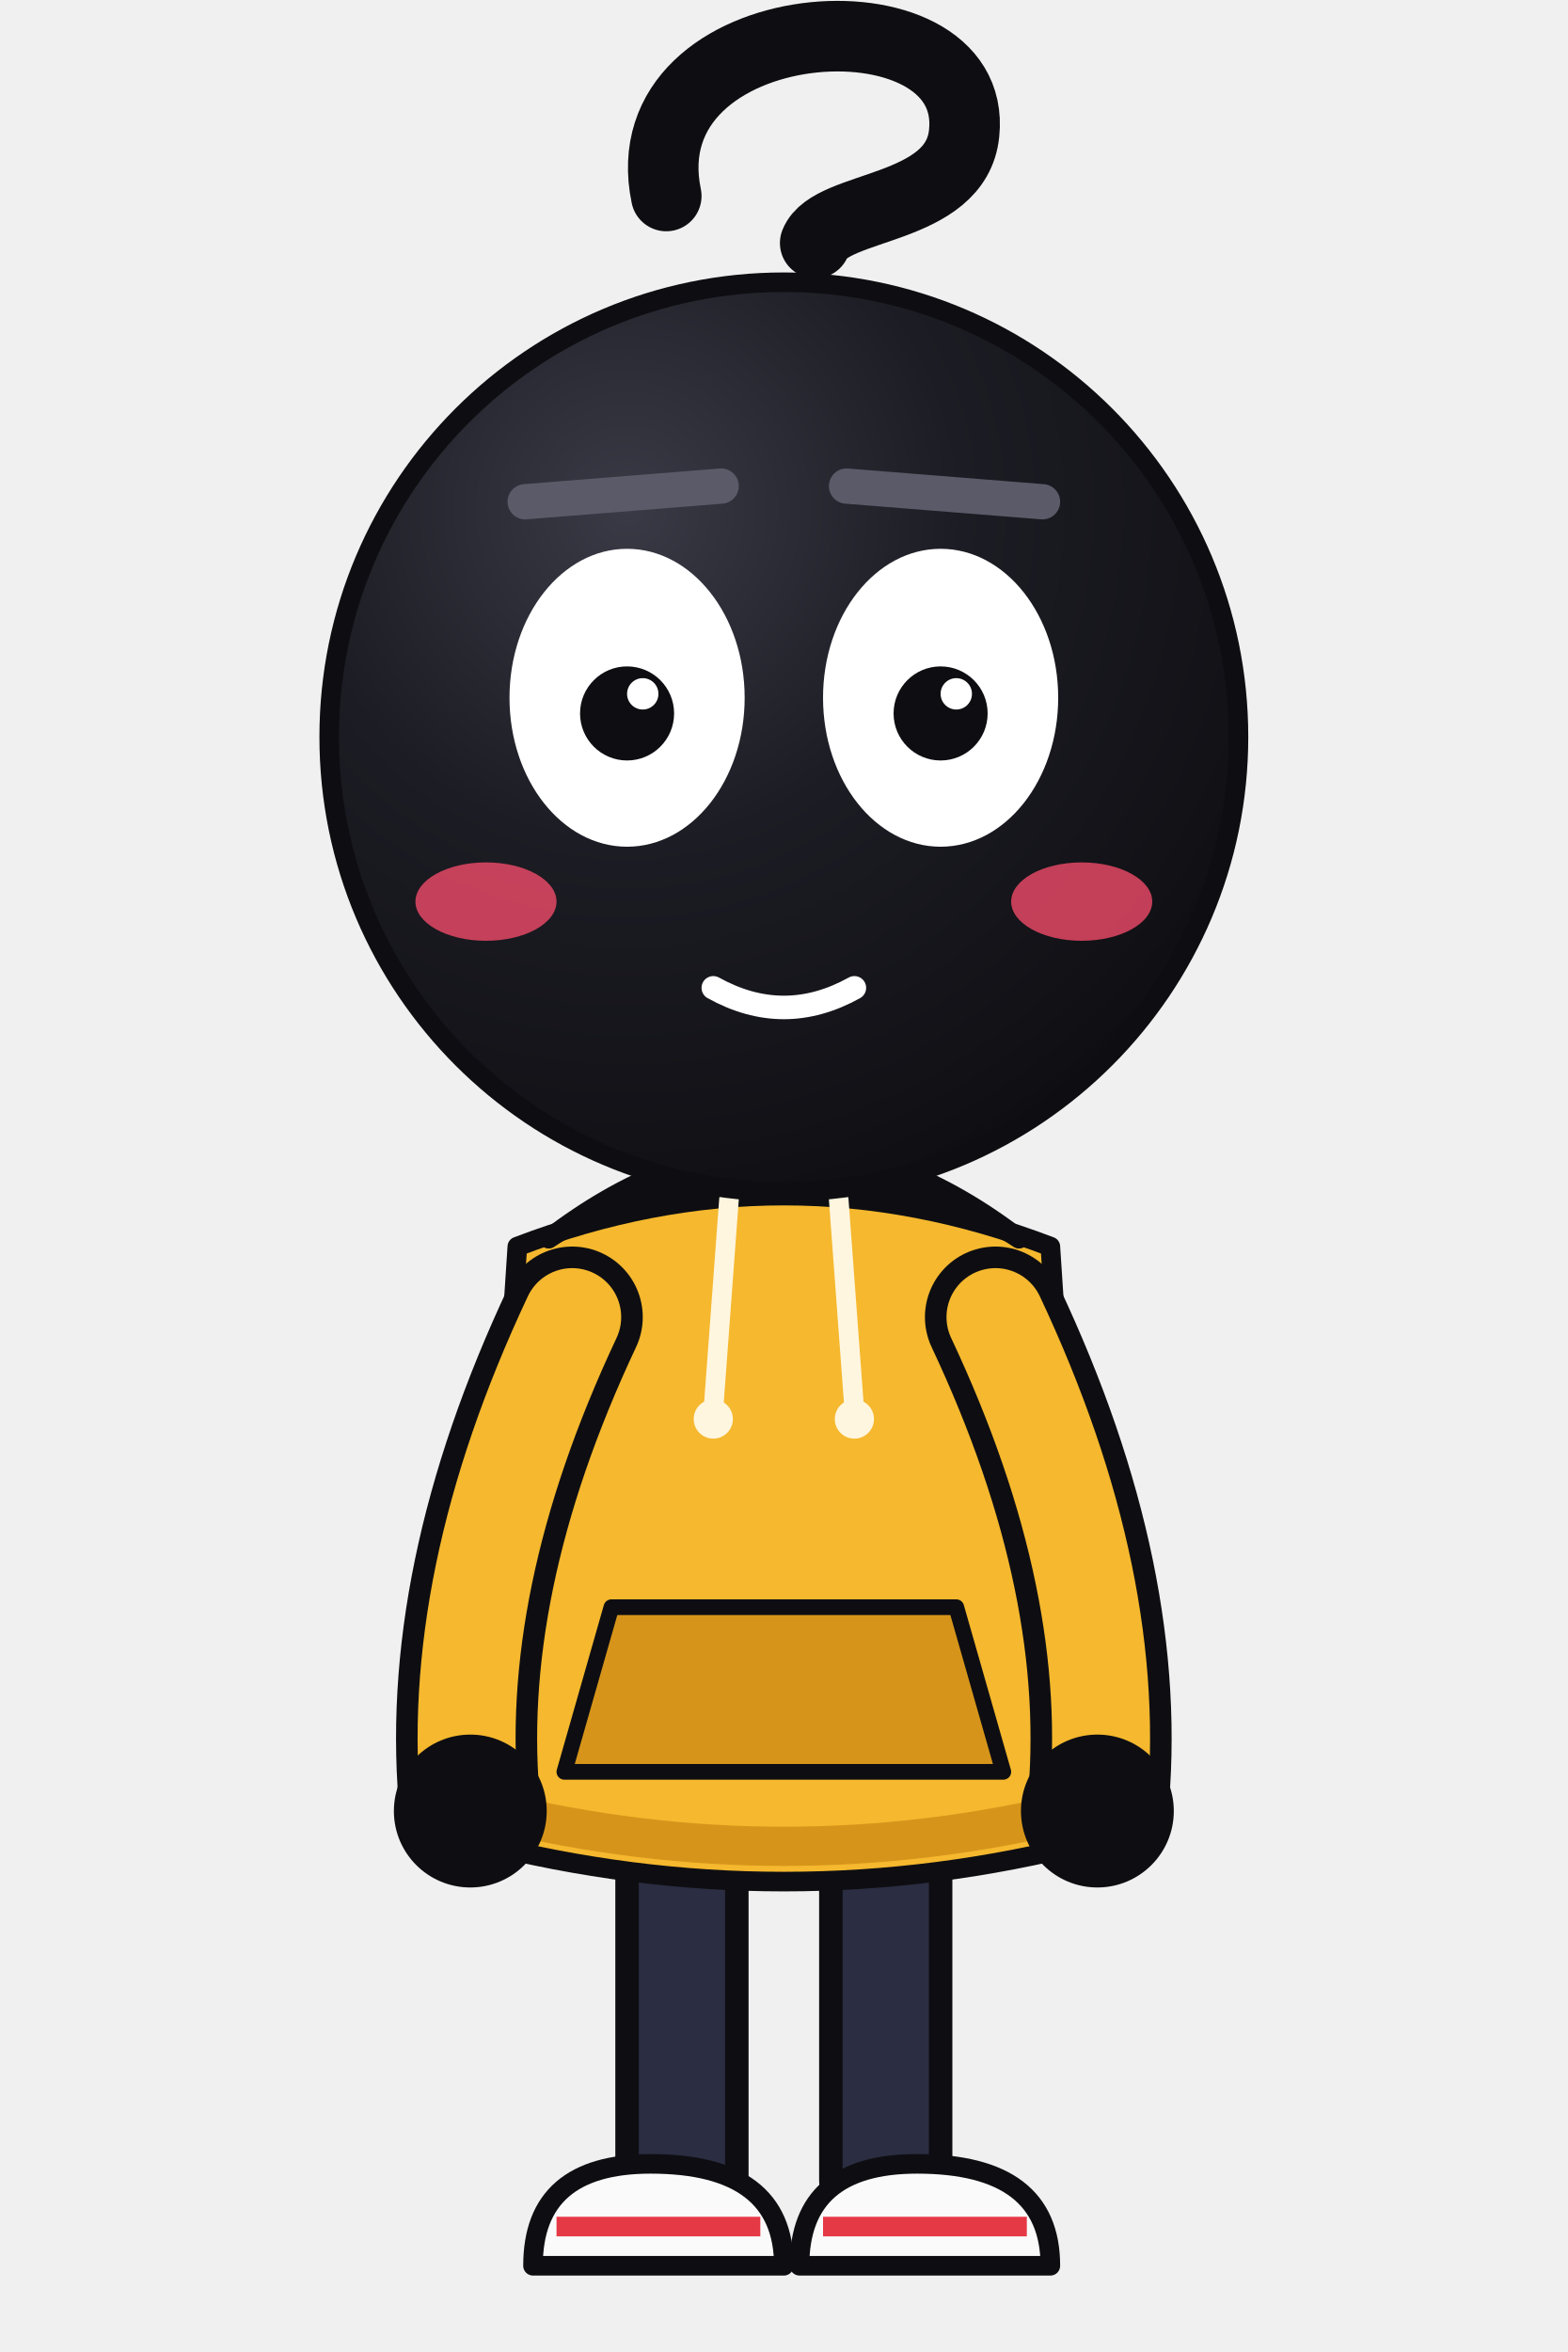
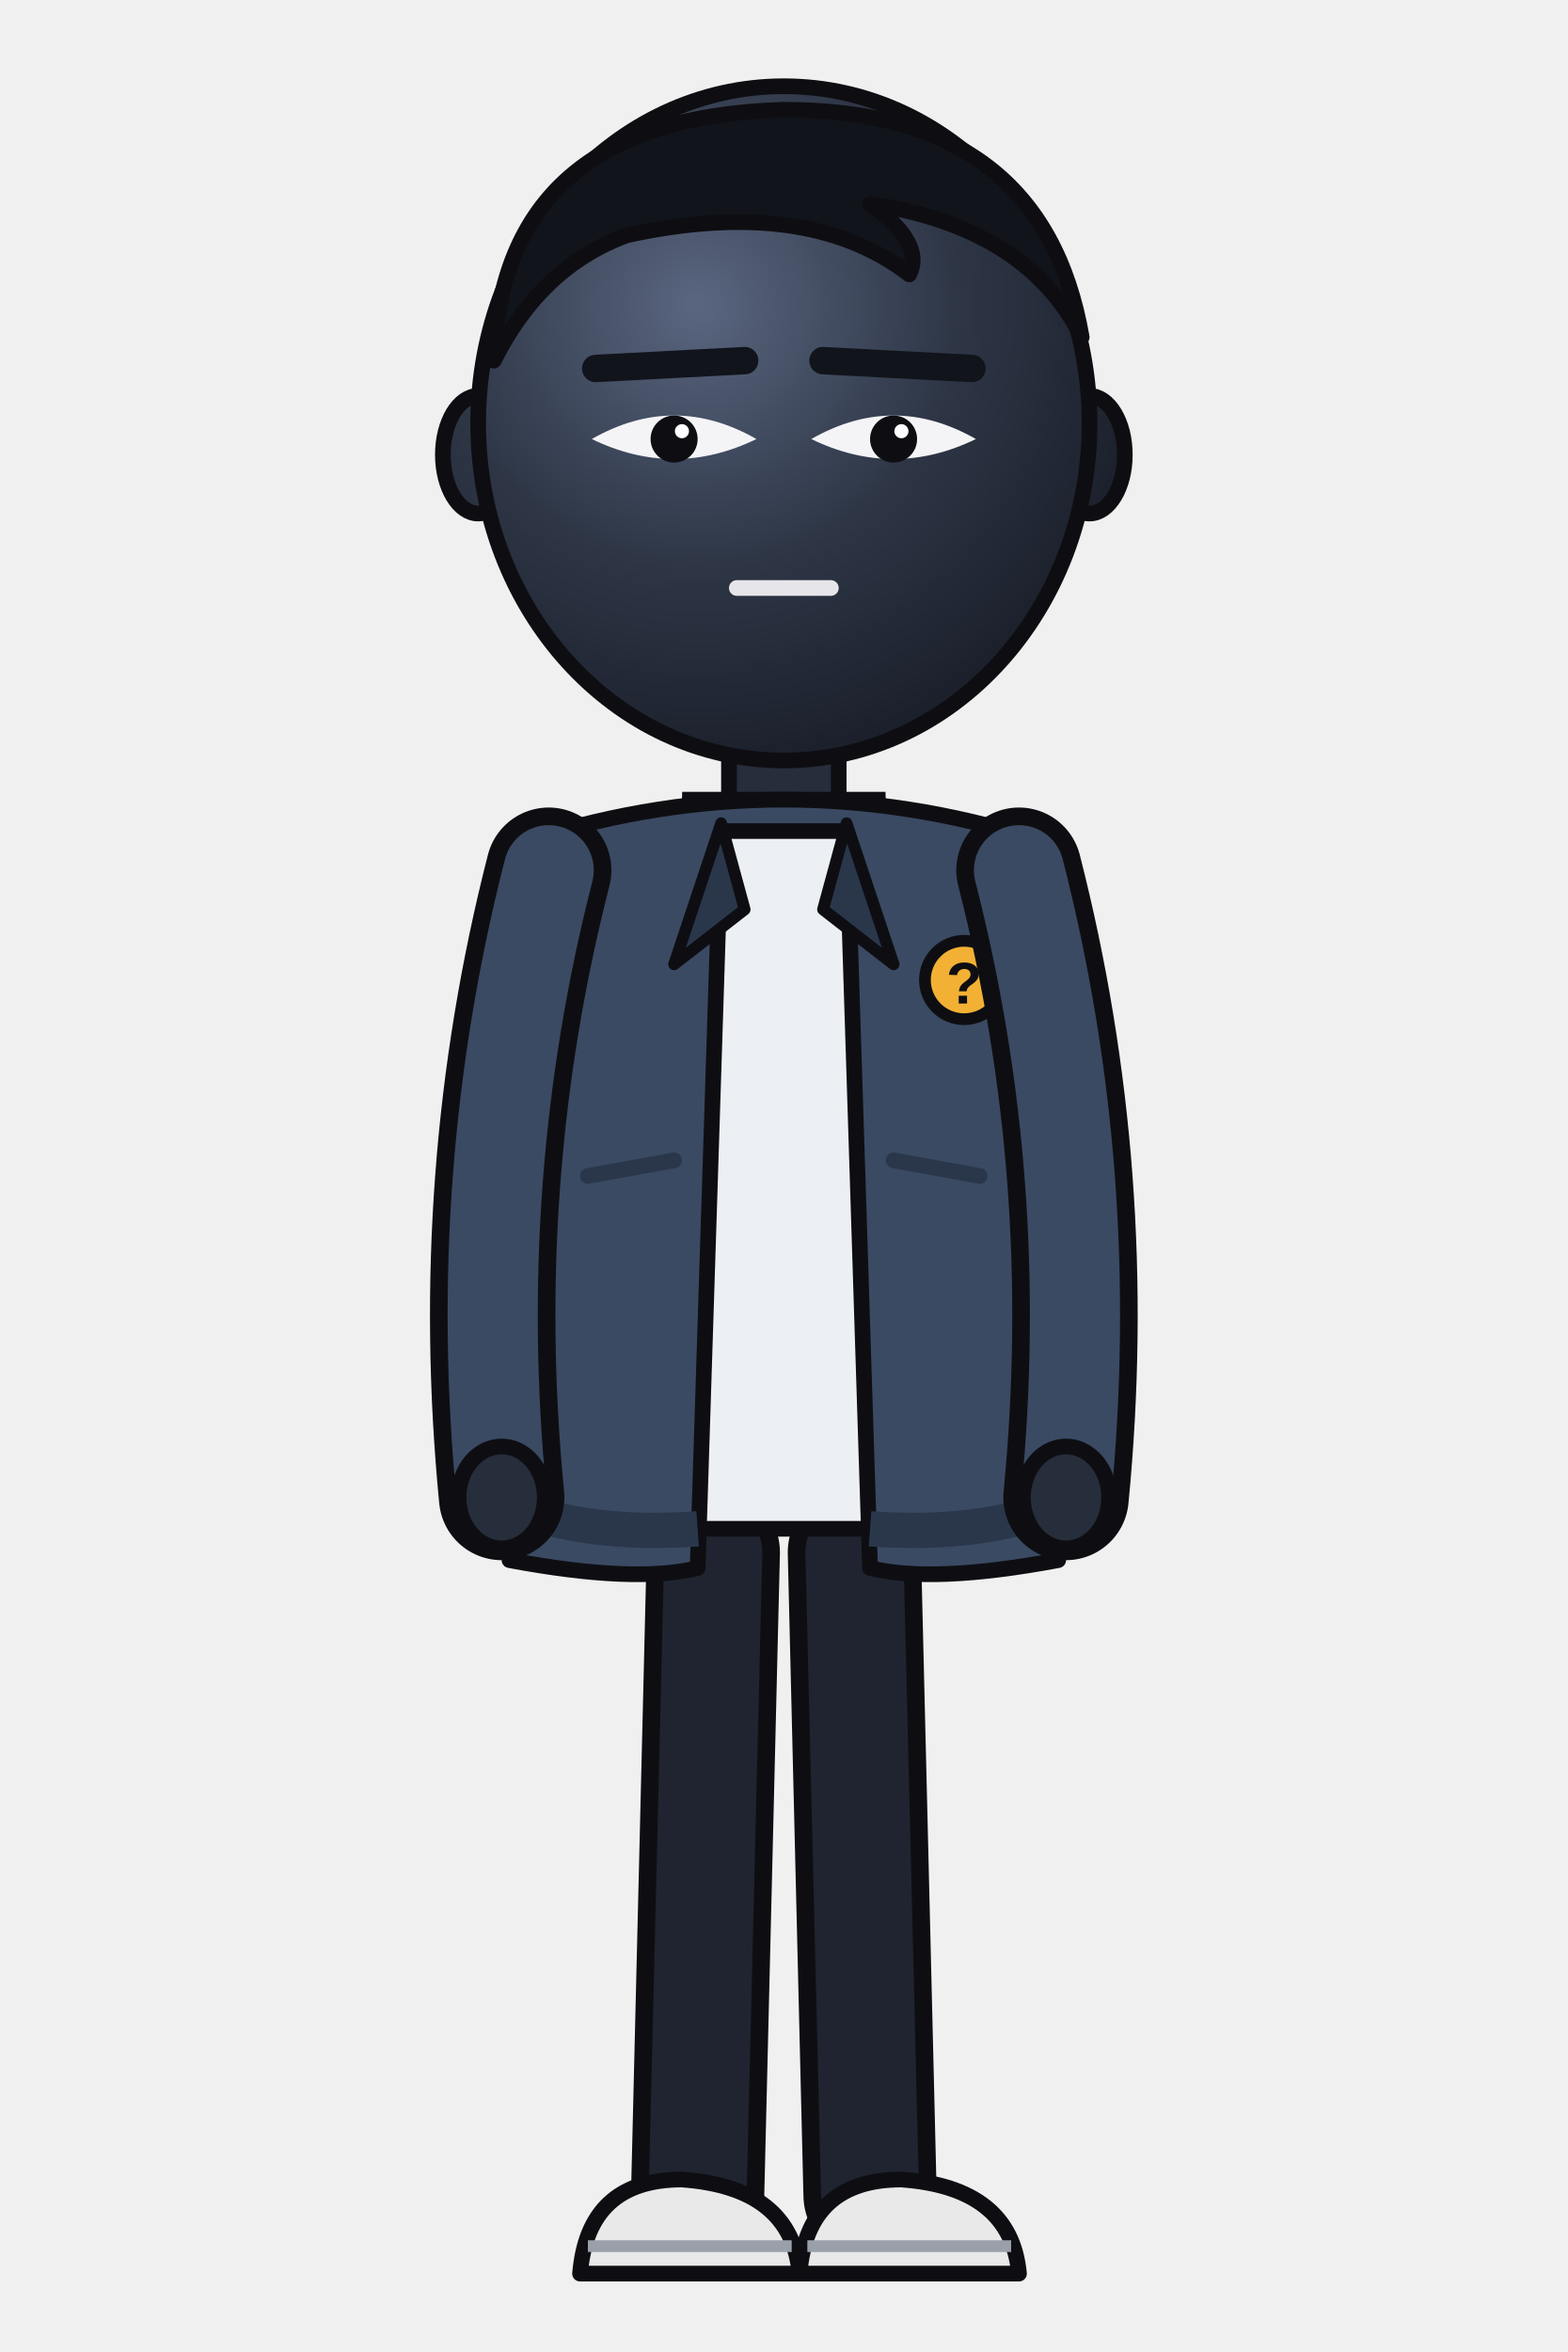
<svg xmlns="http://www.w3.org/2000/svg" width="400" height="600" viewBox="0 0 400 600">
  <defs>
-     <radialGradient id="hl" gradientUnits="userSpaceOnUse" cx="160" cy="130" r="190">
-       <stop offset="0" stop-color="#3A3A46" />
-       <stop offset=".45" stop-color="#1C1C24" />
-       <stop offset="1" stop-color="#0E0E12" />
+     <radialGradient id="hl" gradientUnits="userSpaceOnUse" cx="178" cy="78" r="120">
+       <stop offset="0" stop-color="#5A6680" />
+       <stop offset=".55" stop-color="#2E3646" />
+       <stop offset="1" stop-color="#1A1F2A" />
    </radialGradient>
  </defs>
-   <path d="M174 470 L174 556" stroke="#0E0E12" stroke-width="34" stroke-linecap="round" />
-   <path d="M174 470 L174 556" stroke="#2B2D42" stroke-width="22" stroke-linecap="round" />
-   <path d="M226 470 L226 556" stroke="#0E0E12" stroke-width="34" stroke-linecap="round" />
-   <path d="M226 470 L226 556" stroke="#2B2D42" stroke-width="22" stroke-linecap="round" />
-   <path d="M136 578 Q136 552 166 552 Q200 552 200 578Z" fill="#FAFAFA" stroke="#0E0E12" stroke-width="5" stroke-linejoin="round" />
-   <path d="M142 568 L194 568" stroke="#E63946" stroke-width="5" />
-   <path d="M204 578 Q204 552 234 552 Q268 552 268 578Z" fill="#FAFAFA" stroke="#0E0E12" stroke-width="5" stroke-linejoin="round" />
-   <path d="M210 568 L262 568" stroke="#E63946" stroke-width="5" />
-   <path d="M132 318 Q200 292 268 318 L278 470 Q200 490 122 470 Z" fill="#F5B82E" stroke="#0E0E12" stroke-width="5" stroke-linejoin="round" />
-   <path d="M140 316 Q200 270 260 316 Q236 300 200 300 Q164 300 140 316Z" fill="#D6951A" stroke="#0E0E12" stroke-width="5" stroke-linejoin="round" />
-   <path d="M186 306 L182 360 M214 306 L218 360" stroke="#FFF6E0" stroke-width="5" stroke-linecap="round" />
-   <circle cx="182" cy="362" r="5" fill="#FFF6E0" />
-   <circle cx="218" cy="362" r="5" fill="#FFF6E0" />
-   <path d="M156 410 L244 410 L256 452 L144 452 Z" fill="#D6951A" stroke="#0E0E12" stroke-width="4" stroke-linejoin="round" />
-   <path d="M126 462 Q200 480 274 462" fill="none" stroke="#D6951A" stroke-width="10" />
-   <path d="M146 336 Q114 404 120 462" fill="none" stroke="#0E0E12" stroke-width="36" stroke-linecap="round" />
-   <path d="M146 336 Q114 404 120 462" fill="none" stroke="#F5B82E" stroke-width="25" stroke-linecap="round" />
-   <circle cx="120" cy="462" r="17" fill="url(#hl)" stroke="#0E0E12" stroke-width="5" />
-   <path d="M254 336 Q286 404 280 462" fill="none" stroke="#0E0E12" stroke-width="36" stroke-linecap="round" />
-   <path d="M254 336 Q286 404 280 462" fill="none" stroke="#F5B82E" stroke-width="25" stroke-linecap="round" />
-   <circle cx="280" cy="462" r="17" fill="url(#hl)" stroke="#0E0E12" stroke-width="5" />
-   <path d="M170 50 C160 2 250 -4 246 34 C244 54 212 52 208 62" fill="none" stroke="#0E0E12" stroke-width="18" stroke-linecap="round" />
-   <circle cx="200" cy="188" r="116" fill="url(#hl)" stroke="#0E0E12" stroke-width="5" />
-   <line x1="134" y1="128" x2="184" y2="124" stroke="#5A5A68" stroke-width="9" stroke-linecap="round" />
-   <line x1="216" y1="124" x2="266" y2="128" stroke="#5A5A68" stroke-width="9" stroke-linecap="round" />
-   <ellipse cx="160" cy="178" rx="30" ry="38" fill="#fff" />
-   <circle cx="160" cy="182" r="12" fill="#0E0E12" />
-   <circle cx="164" cy="177" r="4" fill="#fff" />
-   <ellipse cx="240" cy="178" rx="30" ry="38" fill="#fff" />
-   <circle cx="240" cy="182" r="12" fill="#0E0E12" />
-   <circle cx="244" cy="177" r="4" fill="#fff" />
-   <path d="M182 252 Q200 262 218 252" fill="none" stroke="#fff" stroke-width="6" stroke-linecap="round" />
-   <ellipse cx="124" cy="230" rx="18" ry="10" fill="#FF4D6D" opacity=".75" />
-   <ellipse cx="276" cy="230" rx="18" ry="10" fill="#FF4D6D" opacity=".75" />
+   <path d="M182 396 L178 560" stroke="#0E0E12" stroke-width="34" stroke-linecap="round" />
+   <path d="M182 396 L178 560" stroke="#1F2430" stroke-width="25" stroke-linecap="round" />
+   <path d="M218 396 L222 560" stroke="#0E0E12" stroke-width="34" stroke-linecap="round" />
+   <path d="M218 396 L222 560" stroke="#1F2430" stroke-width="25" stroke-linecap="round" />
+   <path d="M148 580 Q150 556 174 556 Q202 558 204 580Z" fill="#E9E9E9" stroke="#0E0E12" stroke-width="4" stroke-linejoin="round" />
+   <path d="M150 573 L202 573" stroke="#9AA0AA" stroke-width="3" />
+   <path d="M204 580 Q206 556 230 556 Q258 558 260 580Z" fill="#E9E9E9" stroke="#0E0E12" stroke-width="4" stroke-linejoin="round" />
+   <path d="M206 573 L258 573" stroke="#9AA0AA" stroke-width="3" />
+   <rect x="186" y="186" width="28" height="22" fill="#262D3B" stroke="#0E0E12" stroke-width="4" />
+   <path d="M176 204 L224 204 L230 390 L170 390Z" fill="#ECEFF3" stroke="#0E0E12" stroke-width="4" />
+   <path d="M136 214 Q200 194 264 214 L270 398 Q238 404 222 400 L216 212 L184 212 L178 400 Q162 404 130 398Z" fill="#3A4A63" stroke="#0E0E12" stroke-width="4" stroke-linejoin="round" />
+   <path d="M184 210 L172 246 L190 232Z M216 210 L228 246 L210 232Z" fill="#2A374B" stroke="#0E0E12" stroke-width="3" stroke-linejoin="round" />
+   <path d="M130 384 Q150 392 178 390 M222 390 Q250 392 270 384" fill="none" stroke="#2A374B" stroke-width="9" />
+   <path d="M150 300 L172 296 M228 296 L250 300" stroke="#2A374B" stroke-width="4" stroke-linecap="round" />
+   <circle cx="246" cy="250" r="10" fill="#F2B134" stroke="#0E0E12" stroke-width="3" />
+   <text x="246" y="256" text-anchor="middle" font-family="Arial Black,Arial" font-weight="900" font-size="15" fill="#0E0E12">?</text>
+   <path d="M140 222 Q120 300 128 382" fill="none" stroke="#0E0E12" stroke-width="32" stroke-linecap="round" />
+   <path d="M140 222 Q120 300 128 382" fill="none" stroke="#3A4A63" stroke-width="23" stroke-linecap="round" />
+   <ellipse cx="128" cy="382" rx="11" ry="13" fill="#262D3B" stroke="#0E0E12" stroke-width="4" />
+   <path d="M260 222 Q280 300 272 382" fill="none" stroke="#0E0E12" stroke-width="32" stroke-linecap="round" />
+   <path d="M260 222 Q280 300 272 382" fill="none" stroke="#3A4A63" stroke-width="23" stroke-linecap="round" />
+   <ellipse cx="272" cy="382" rx="11" ry="13" fill="#262D3B" stroke="#0E0E12" stroke-width="4" />
+   <ellipse cx="122" cy="116" rx="9" ry="15" fill="url(#hl)" stroke="#0E0E12" stroke-width="4" />
+   <ellipse cx="278" cy="116" rx="9" ry="15" fill="url(#hl)" stroke="#0E0E12" stroke-width="4" />
+   <ellipse cx="200" cy="108" rx="78" ry="86" fill="url(#hl)" stroke="#0E0E12" stroke-width="4" />
+   <path d="M126 92 Q128 30 200 28 Q266 28 276 86 Q262 58 222 52 Q236 62 232 70 Q206 50 160 60 Q138 68 126 92Z" fill="#11141B" stroke="#0E0E12" stroke-width="4" stroke-linejoin="round" />
+   <path d="M152 94 L190 92" stroke="#11141B" stroke-width="7" stroke-linecap="round" />
+   <path d="M210 92 L248 94" stroke="#11141B" stroke-width="7" stroke-linecap="round" />
+   <path d="M151 112 Q172 100 193 112 Q172 122.2 151 112Z" fill="#F4F4F6" />
+   <circle cx="172" cy="112" r="6" fill="#0E0E12" />
+   <circle cx="174" cy="110" r="1.8" fill="#fff" />
+   <path d="M207 112 Q228 100 249 112 Q228 122.2 207 112Z" fill="#F4F4F6" />
+   <circle cx="228" cy="112" r="6" fill="#0E0E12" />
+   <circle cx="230" cy="110" r="1.8" fill="#fff" />
+   <path d="M188 150 L212 150" stroke="#E6E6EA" stroke-width="4" stroke-linecap="round" />
</svg>
